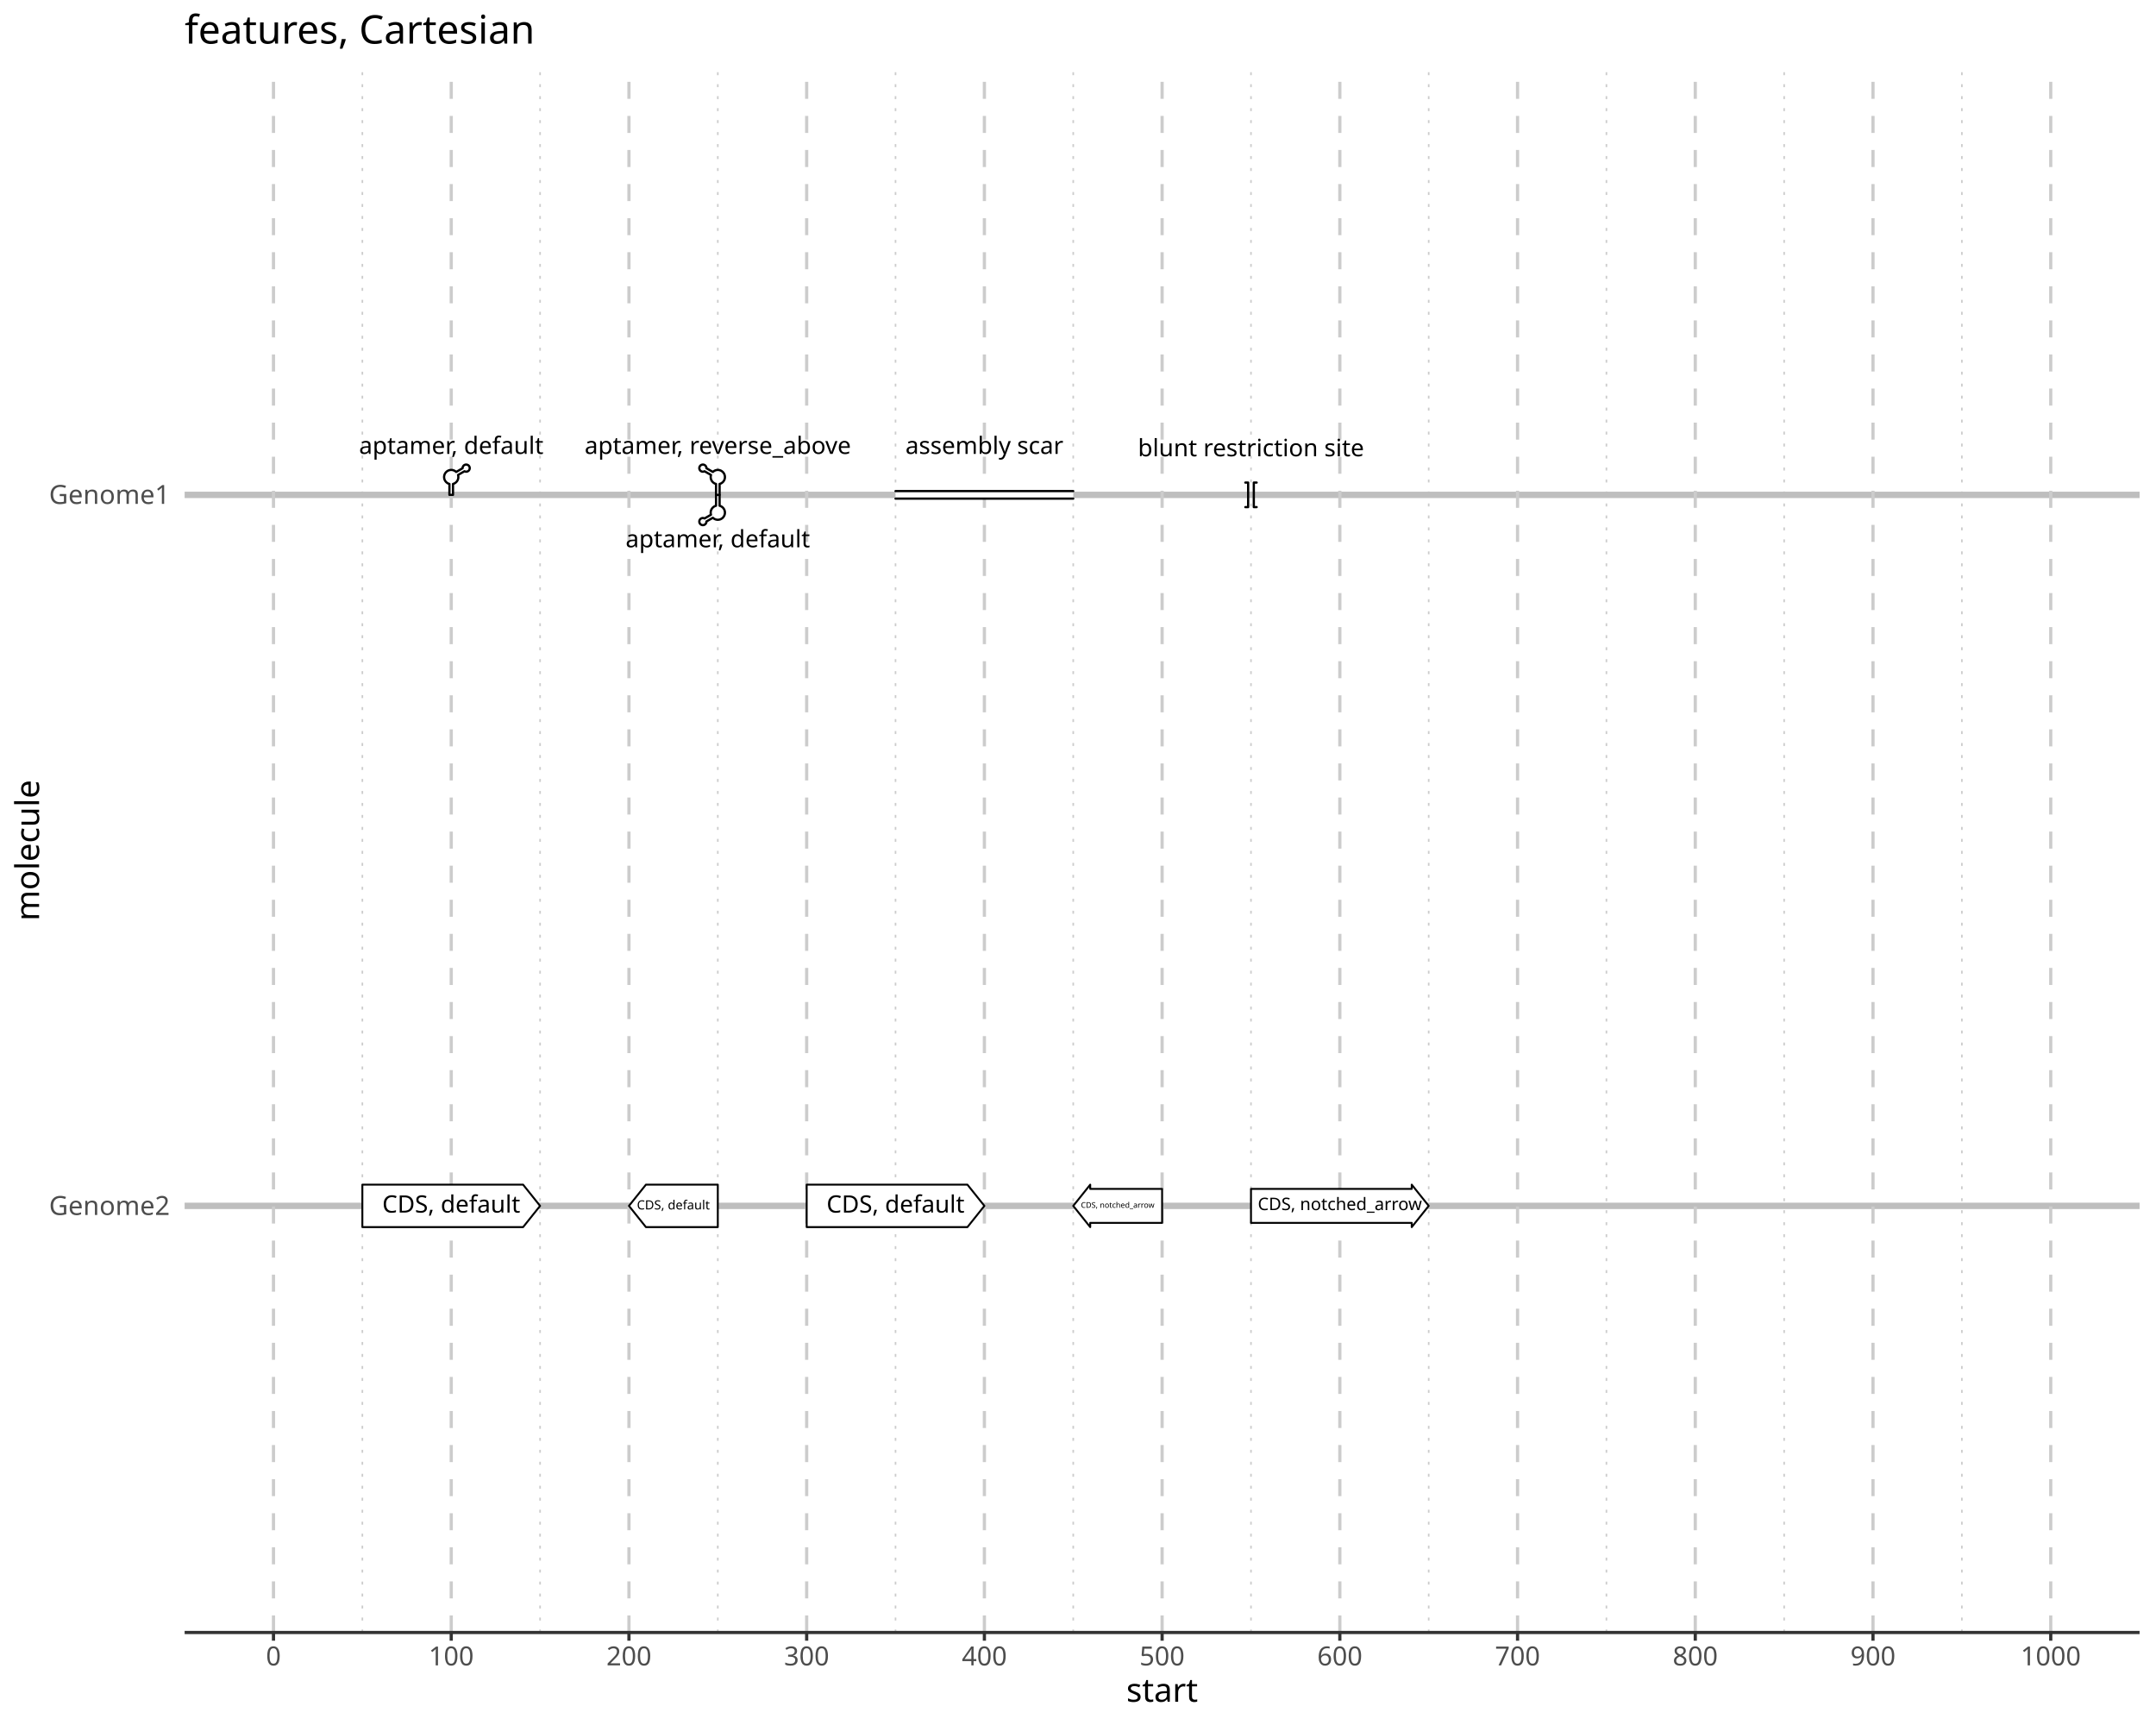
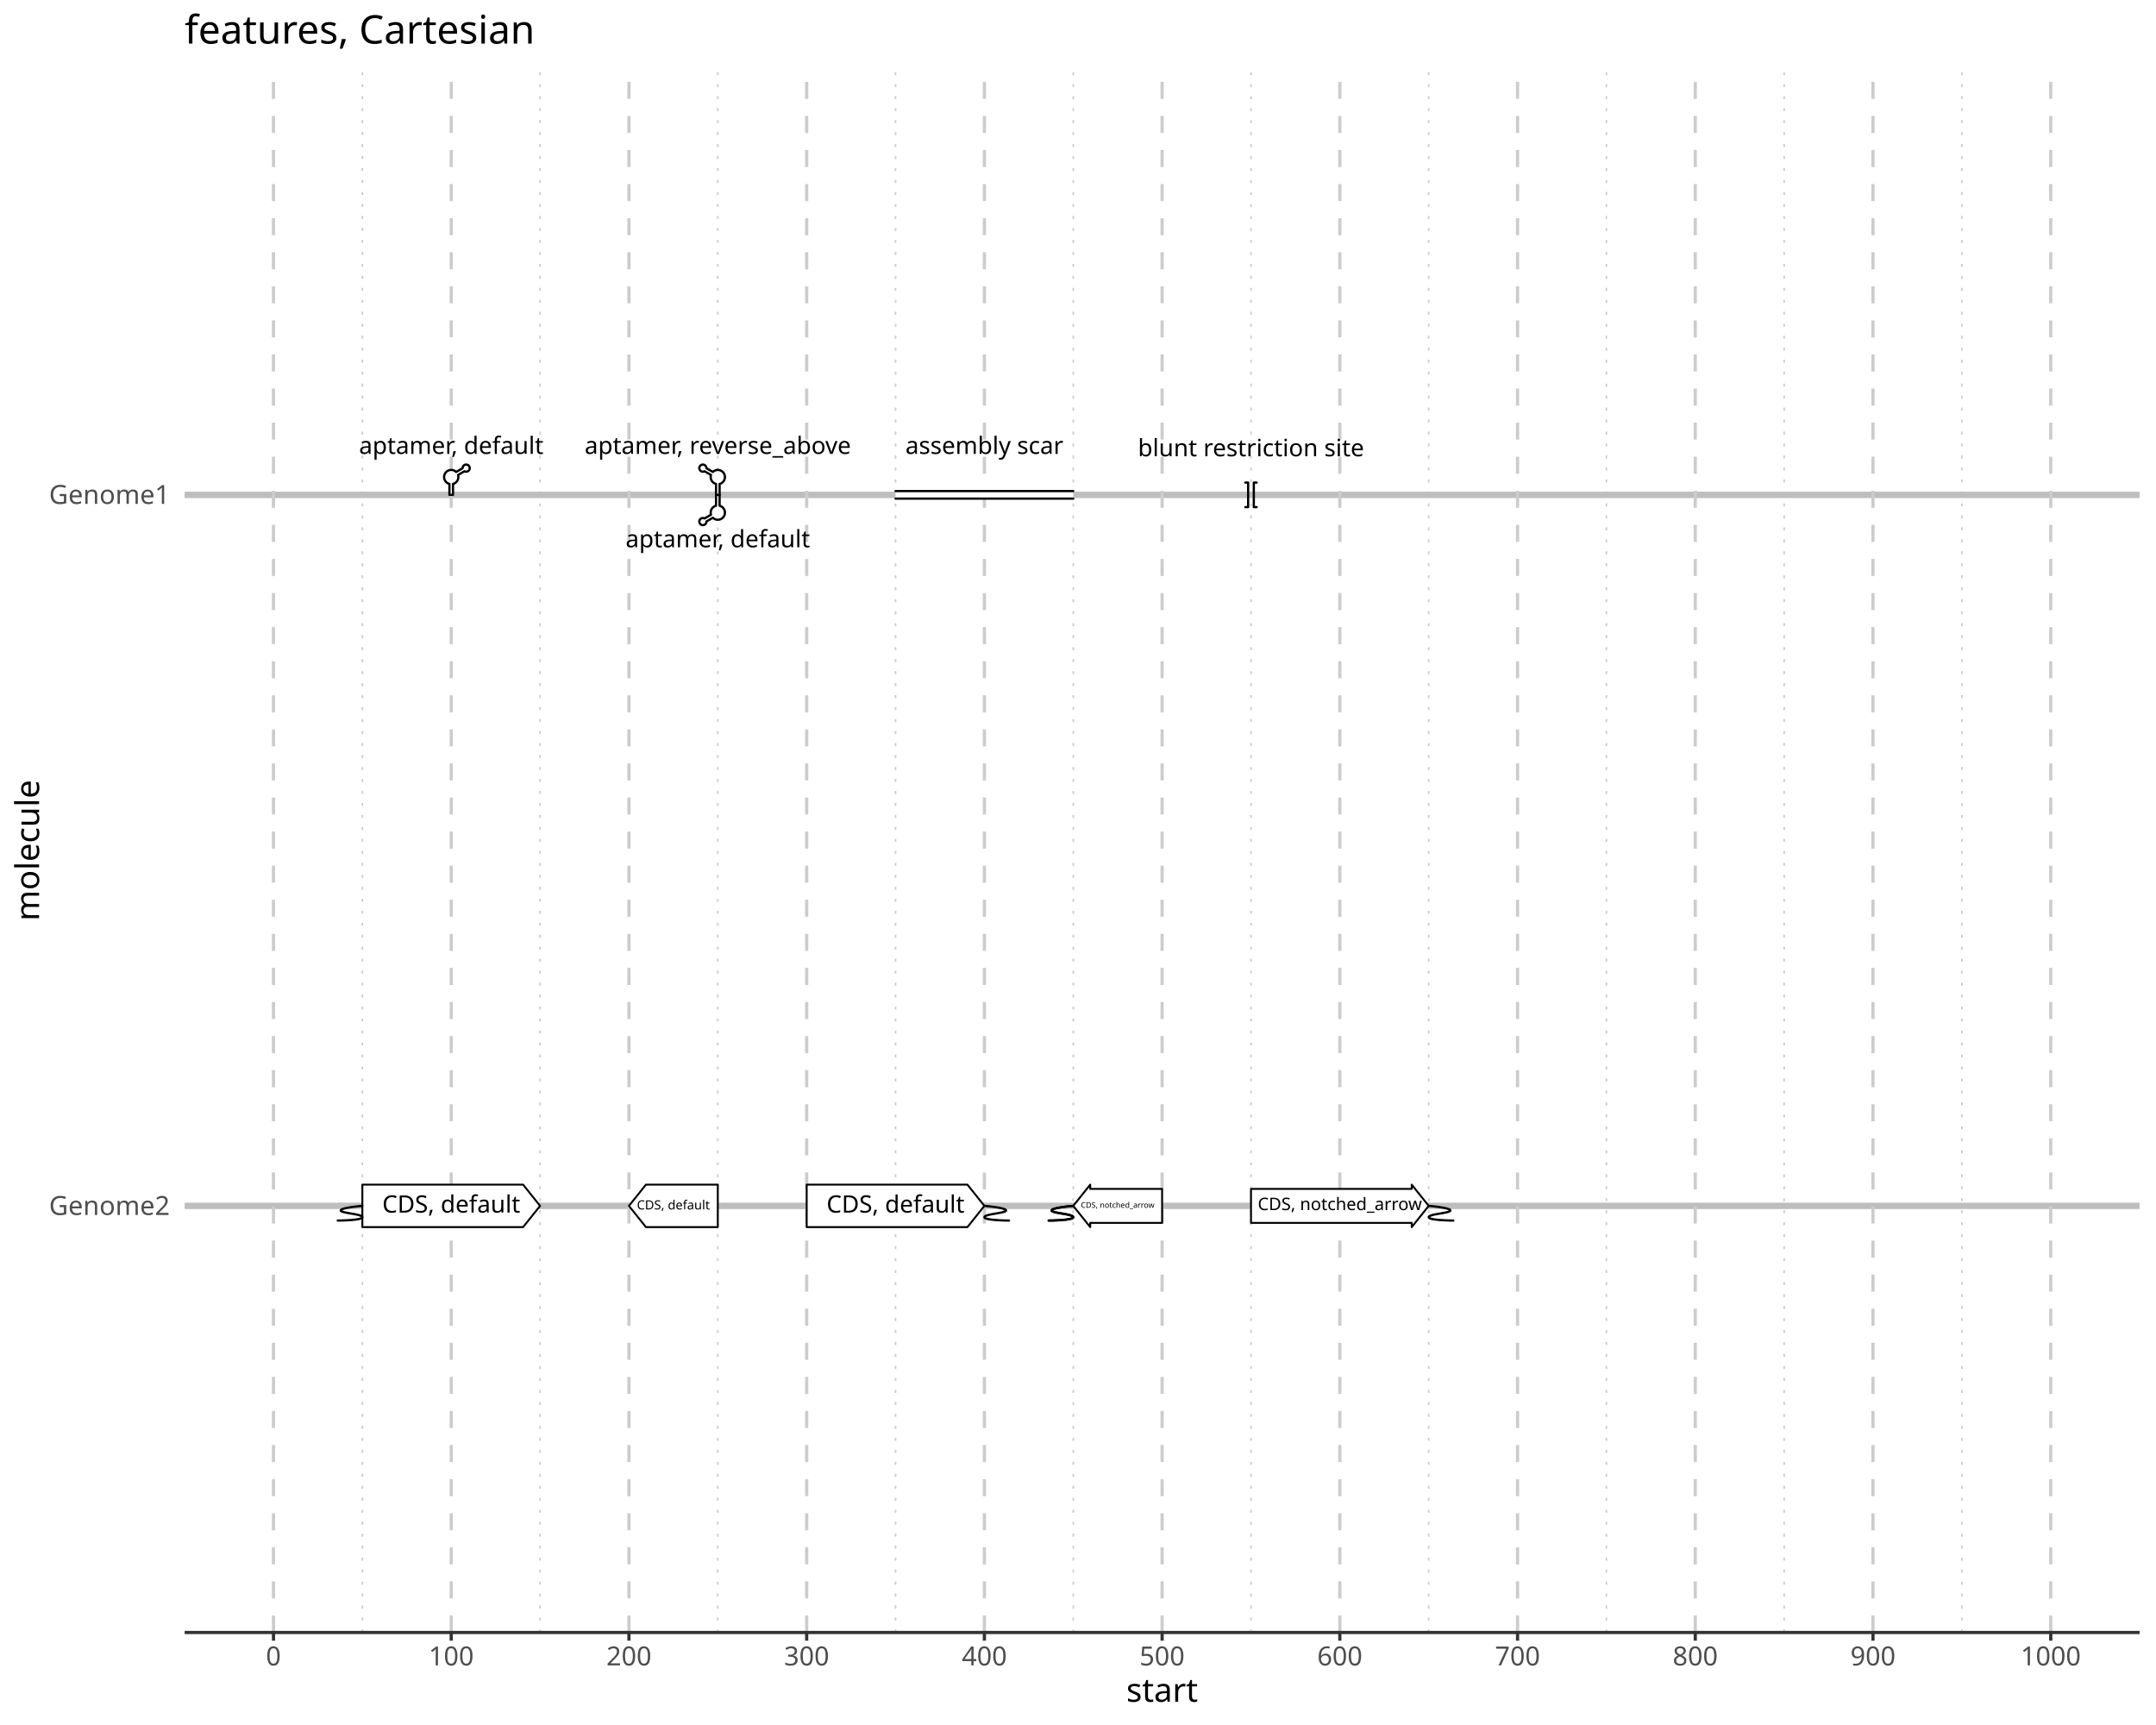
<svg xmlns="http://www.w3.org/2000/svg" class="svglite" data-engine-version="2.0" width="720.00pt" height="576.00pt" viewBox="0 0 720.00 576.00">
  <defs>
    <style type="text/css">
    .svglite line, .svglite polyline, .svglite polygon, .svglite path, .svglite rect, .svglite circle {
      fill: none;
      stroke: #000000;
      stroke-linecap: round;
      stroke-linejoin: round;
      stroke-miterlimit: 10.00;
    }
  </style>
  </defs>
  <rect width="100%" height="100%" style="stroke: none; fill: #FFFFFF;" />
  <defs>
    <clipPath id="cpMC4wMHw3MjAuMDB8MC4wMHw1NzYuMDA=">
      <rect x="0.00" y="0.00" width="720.00" height="576.00" />
    </clipPath>
  </defs>
  <g clip-path="url(#cpMC4wMHw3MjAuMDB8MC4wMHw1NzYuMDA=)">
    <rect x="0.00" y="0.00" width="720.00" height="576.00" style="stroke-width: 1.07; stroke: #FFFFFF; fill: #FFFFFF;" />
  </g>
  <defs>
    <clipPath id="cpNjEuNjZ8NzE0LjUyfDIyLjc4fDU0NS4xMQ==">
      <rect x="61.66" y="22.78" width="652.86" height="522.33" />
    </clipPath>
  </defs>
  <g clip-path="url(#cpNjEuNjZ8NzE0LjUyfDIyLjc4fDU0NS4xMQ==)">
    <polyline points="121.01,545.11 121.01,22.78 " style="stroke-width: 0.53; stroke: #CCCCCC; stroke-dasharray: 1.00,3.00; stroke-linecap: butt;" />
    <polyline points="180.36,545.11 180.36,22.78 " style="stroke-width: 0.53; stroke: #CCCCCC; stroke-dasharray: 1.00,3.00; stroke-linecap: butt;" />
    <polyline points="239.71,545.11 239.71,22.78 " style="stroke-width: 0.53; stroke: #CCCCCC; stroke-dasharray: 1.00,3.00; stroke-linecap: butt;" />
    <polyline points="299.06,545.11 299.06,22.78 " style="stroke-width: 0.53; stroke: #CCCCCC; stroke-dasharray: 1.00,3.00; stroke-linecap: butt;" />
    <polyline points="358.41,545.11 358.41,22.78 " style="stroke-width: 0.53; stroke: #CCCCCC; stroke-dasharray: 1.00,3.00; stroke-linecap: butt;" />
    <polyline points="417.77,545.11 417.77,22.78 " style="stroke-width: 0.53; stroke: #CCCCCC; stroke-dasharray: 1.00,3.00; stroke-linecap: butt;" />
    <polyline points="477.12,545.11 477.12,22.78 " style="stroke-width: 0.53; stroke: #CCCCCC; stroke-dasharray: 1.00,3.00; stroke-linecap: butt;" />
    <polyline points="536.47,545.11 536.47,22.78 " style="stroke-width: 0.53; stroke: #CCCCCC; stroke-dasharray: 1.00,3.00; stroke-linecap: butt;" />
    <polyline points="595.82,545.11 595.82,22.78 " style="stroke-width: 0.53; stroke: #CCCCCC; stroke-dasharray: 1.00,3.00; stroke-linecap: butt;" />
    <polyline points="655.17,545.11 655.17,22.78 " style="stroke-width: 0.53; stroke: #CCCCCC; stroke-dasharray: 1.00,3.00; stroke-linecap: butt;" />
    <polyline points="61.66,402.66 714.52,402.66 " style="stroke-width: 2.13; stroke: #BEBEBE; stroke-linecap: butt;" />
    <polyline points="61.66,165.24 714.52,165.24 " style="stroke-width: 2.13; stroke: #BEBEBE; stroke-linecap: butt;" />
    <polyline points="91.33,545.11 91.33,22.78 " style="stroke-width: 1.07; stroke: #CCCCCC; stroke-dasharray: 5.69,5.69; stroke-linecap: butt;" />
    <polyline points="150.69,545.11 150.69,22.78 " style="stroke-width: 1.07; stroke: #CCCCCC; stroke-dasharray: 5.69,5.69; stroke-linecap: butt;" />
    <polyline points="210.04,545.11 210.04,22.78 " style="stroke-width: 1.07; stroke: #CCCCCC; stroke-dasharray: 5.69,5.69; stroke-linecap: butt;" />
    <polyline points="269.39,545.11 269.39,22.78 " style="stroke-width: 1.07; stroke: #CCCCCC; stroke-dasharray: 5.69,5.69; stroke-linecap: butt;" />
    <polyline points="328.74,545.11 328.74,22.78 " style="stroke-width: 1.07; stroke: #CCCCCC; stroke-dasharray: 5.69,5.69; stroke-linecap: butt;" />
    <polyline points="388.09,545.11 388.09,22.78 " style="stroke-width: 1.07; stroke: #CCCCCC; stroke-dasharray: 5.69,5.69; stroke-linecap: butt;" />
    <polyline points="447.44,545.11 447.44,22.78 " style="stroke-width: 1.07; stroke: #CCCCCC; stroke-dasharray: 5.69,5.69; stroke-linecap: butt;" />
    <polyline points="506.79,545.11 506.79,22.78 " style="stroke-width: 1.07; stroke: #CCCCCC; stroke-dasharray: 5.69,5.69; stroke-linecap: butt;" />
    <polyline points="566.14,545.11 566.14,22.78 " style="stroke-width: 1.07; stroke: #CCCCCC; stroke-dasharray: 5.69,5.69; stroke-linecap: butt;" />
    <polyline points="625.49,545.11 625.49,22.78 " style="stroke-width: 1.07; stroke: #CCCCCC; stroke-dasharray: 5.69,5.69; stroke-linecap: butt;" />
    <polyline points="684.85,545.11 684.85,22.78 " style="stroke-width: 1.07; stroke: #CCCCCC; stroke-dasharray: 5.69,5.69; stroke-linecap: butt;" />
    <polygon points="151.28,165.24 151.28,161.59 151.28,161.59 151.39,161.56 151.49,161.53 151.59,161.49 151.69,161.45 151.78,161.40 151.88,161.35 151.97,161.29 152.06,161.23 152.14,161.17 152.22,161.10 152.30,161.03 152.38,160.96 152.45,160.88 152.52,160.80 152.59,160.72 152.65,160.63 152.71,160.54 152.76,160.45 152.81,160.36 152.86,160.26 152.90,160.16 152.94,160.06 152.97,159.95 153.00,159.85 153.02,159.74 153.04,159.63 153.05,159.52 153.06,159.41 153.06,159.30 153.06,159.30 153.06,159.27 153.06,159.25 153.06,159.22 153.06,159.20 153.06,159.17 153.06,159.15 153.06,159.12 153.05,159.10 153.05,159.07 153.05,159.05 153.05,159.02 153.04,159.00 153.04,158.98 153.04,158.95 153.03,158.93 153.03,158.90 153.03,158.88 153.02,158.86 153.02,158.83 153.01,158.81 153.01,158.79 153.00,158.76 153.00,158.74 152.99,158.72 152.99,158.69 152.98,158.67 152.97,158.65 152.97,158.62 152.96,158.60 155.11,157.36 155.11,157.36 155.13,157.36 155.15,157.37 155.17,157.38 155.19,157.39 155.20,157.40 155.22,157.41 155.24,157.41 155.26,157.42 155.28,157.43 155.30,157.44 155.31,157.44 155.33,157.45 155.35,157.45 155.37,157.46 155.39,157.46 155.41,157.47 155.43,157.47 155.45,157.48 155.47,157.48 155.49,157.49 155.51,157.49 155.53,157.49 155.55,157.49 155.57,157.50 155.59,157.50 155.61,157.50 155.63,157.50 155.65,157.50 155.67,157.50 155.67,157.50 155.74,157.50 155.81,157.49 155.87,157.48 155.94,157.47 156.00,157.46 156.06,157.44 156.12,157.41 156.18,157.39 156.24,157.36 156.29,157.33 156.35,157.29 156.40,157.26 156.45,157.22 156.49,157.18 156.54,157.13 156.58,157.08 156.62,157.04 156.66,156.98 156.69,156.93 156.72,156.88 156.75,156.82 156.78,156.76 156.80,156.70 156.82,156.64 156.83,156.58 156.85,156.51 156.86,156.45 156.86,156.38 156.86,156.31 156.86,156.31 156.86,156.25 156.86,156.18 156.85,156.11 156.83,156.05 156.82,155.99 156.80,155.93 156.78,155.87 156.75,155.81 156.72,155.75 156.69,155.70 156.66,155.64 156.62,155.59 156.58,155.54 156.54,155.50 156.49,155.45 156.45,155.41 156.40,155.37 156.35,155.33 156.29,155.30 156.24,155.27 156.18,155.24 156.12,155.21 156.06,155.19 156.00,155.17 155.94,155.15 155.87,155.14 155.81,155.13 155.74,155.13 155.67,155.12 155.67,155.12 155.61,155.13 155.54,155.13 155.48,155.14 155.41,155.15 155.35,155.17 155.29,155.19 155.23,155.21 155.17,155.24 155.11,155.27 155.06,155.30 155.00,155.33 154.95,155.37 154.90,155.41 154.86,155.45 154.81,155.50 154.77,155.54 154.73,155.59 154.69,155.64 154.66,155.70 154.63,155.75 154.60,155.81 154.57,155.87 154.55,155.93 154.53,155.99 154.52,156.05 154.50,156.11 154.49,156.18 154.49,156.25 154.49,156.31 154.49,156.31 154.49,156.31 154.49,156.32 154.49,156.32 154.49,156.32 154.49,156.32 154.49,156.32 154.49,156.32 154.49,156.32 154.49,156.32 154.49,156.32 154.49,156.33 154.49,156.33 154.49,156.33 154.49,156.33 154.49,156.33 154.49,156.33 154.49,156.33 154.49,156.33 154.49,156.33 154.49,156.33 154.49,156.34 154.49,156.34 154.49,156.34 154.49,156.34 154.49,156.34 154.49,156.34 154.49,156.34 154.49,156.34 154.49,156.34 152.34,157.59 152.34,157.59 152.29,157.55 152.25,157.50 152.20,157.46 152.15,157.43 152.10,157.39 152.05,157.35 152.00,157.32 151.95,157.28 151.90,157.25 151.84,157.22 151.79,157.19 151.73,157.16 151.68,157.14 151.62,157.11 151.56,157.09 151.50,157.06 151.44,157.04 151.38,157.02 151.32,157.01 151.26,156.99 151.20,156.97 151.14,156.96 151.08,156.95 151.01,156.94 150.95,156.93 150.88,156.93 150.82,156.92 150.75,156.92 150.69,156.92 150.69,156.92 150.55,156.92 150.42,156.93 150.29,156.95 150.16,156.98 150.03,157.01 149.91,157.05 149.79,157.09 149.67,157.14 149.56,157.20 149.45,157.26 149.34,157.33 149.24,157.41 149.14,157.49 149.05,157.57 148.96,157.66 148.88,157.75 148.80,157.85 148.72,157.95 148.66,158.06 148.59,158.17 148.53,158.28 148.48,158.40 148.44,158.52 148.40,158.64 148.37,158.77 148.34,158.90 148.32,159.03 148.31,159.16 148.31,159.30 148.31,159.30 148.31,159.41 148.32,159.52 148.33,159.63 148.35,159.74 148.37,159.85 148.40,159.96 148.43,160.06 148.47,160.16 148.51,160.26 148.56,160.36 148.61,160.45 148.66,160.54 148.72,160.63 148.78,160.72 148.85,160.80 148.92,160.88 148.99,160.96 149.07,161.03 149.15,161.10 149.23,161.17 149.31,161.23 149.40,161.29 149.49,161.35 149.59,161.40 149.68,161.45 149.78,161.49 149.88,161.53 149.99,161.56 150.09,161.59 150.09,165.24 " style="stroke-width: 0.75; fill: #FFFFFF;" />
    <polygon points="239.12,165.24 239.12,168.88 239.12,168.88 239.01,168.91 238.91,168.94 238.81,168.98 238.71,169.03 238.61,169.07 238.52,169.12 238.43,169.18 238.34,169.24 238.26,169.30 238.17,169.37 238.09,169.44 238.02,169.51 237.95,169.59 237.88,169.67 237.81,169.76 237.75,169.84 237.69,169.93 237.64,170.02 237.59,170.12 237.54,170.21 237.50,170.31 237.46,170.42 237.43,170.52 237.40,170.62 237.38,170.73 237.36,170.84 237.35,170.95 237.34,171.06 237.34,171.18 237.34,171.18 237.34,171.20 237.34,171.23 237.34,171.25 237.34,171.28 237.34,171.30 237.34,171.33 237.34,171.35 237.34,171.38 237.35,171.40 237.35,171.43 237.35,171.45 237.35,171.47 237.36,171.50 237.36,171.52 237.36,171.55 237.37,171.57 237.37,171.59 237.38,171.62 237.38,171.64 237.39,171.67 237.39,171.69 237.40,171.71 237.40,171.74 237.41,171.76 237.41,171.78 237.42,171.80 237.43,171.83 237.43,171.85 237.44,171.87 235.28,173.12 235.28,173.12 235.27,173.11 235.25,173.10 235.23,173.09 235.21,173.08 235.19,173.07 235.18,173.07 235.16,173.06 235.14,173.05 235.12,173.04 235.10,173.04 235.08,173.03 235.07,173.03 235.05,173.02 235.03,173.01 235.01,173.01 234.99,173.00 234.97,173.00 234.95,173.00 234.93,172.99 234.91,172.99 234.89,172.98 234.87,172.98 234.85,172.98 234.83,172.98 234.81,172.98 234.79,172.97 234.77,172.97 234.74,172.97 234.72,172.97 234.72,172.97 234.66,172.97 234.59,172.98 234.52,172.99 234.46,173.00 234.40,173.02 234.34,173.04 234.28,173.06 234.22,173.09 234.16,173.11 234.11,173.15 234.05,173.18 234.00,173.22 233.95,173.26 233.91,173.30 233.86,173.34 233.82,173.39 233.78,173.44 233.74,173.49 233.71,173.54 233.68,173.60 233.65,173.65 233.62,173.71 233.60,173.77 233.58,173.83 233.56,173.90 233.55,173.96 233.54,174.03 233.54,174.09 233.54,174.16 233.54,174.16 233.54,174.23 233.54,174.29 233.55,174.36 233.56,174.42 233.58,174.49 233.60,174.55 233.62,174.61 233.65,174.67 233.68,174.72 233.71,174.78 233.74,174.83 233.78,174.88 233.82,174.93 233.86,174.98 233.91,175.02 233.95,175.06 234.00,175.10 234.05,175.14 234.11,175.18 234.16,175.21 234.22,175.24 234.28,175.26 234.34,175.28 234.40,175.30 234.46,175.32 234.52,175.33 234.59,175.34 234.66,175.35 234.72,175.35 234.72,175.35 234.79,175.35 234.86,175.34 234.92,175.33 234.99,175.32 235.05,175.30 235.11,175.28 235.17,175.26 235.23,175.24 235.29,175.21 235.34,175.18 235.39,175.14 235.45,175.10 235.50,175.06 235.54,175.02 235.59,174.98 235.63,174.93 235.67,174.88 235.70,174.83 235.74,174.78 235.77,174.72 235.80,174.67 235.83,174.61 235.85,174.55 235.87,174.49 235.88,174.42 235.90,174.36 235.90,174.29 235.91,174.23 235.91,174.16 235.91,174.16 235.91,174.16 235.91,174.16 235.91,174.16 235.91,174.16 235.91,174.16 235.91,174.15 235.91,174.15 235.91,174.15 235.91,174.15 235.91,174.15 235.91,174.15 235.91,174.15 235.91,174.15 235.91,174.15 235.91,174.14 235.91,174.14 235.91,174.14 235.91,174.14 235.91,174.14 235.91,174.14 235.91,174.14 235.91,174.14 235.91,174.14 235.91,174.13 235.91,174.13 235.91,174.13 235.91,174.13 235.91,174.13 235.91,174.13 238.06,172.89 238.06,172.89 238.11,172.93 238.15,172.97 238.20,173.01 238.25,173.05 238.30,173.09 238.35,173.12 238.40,173.16 238.45,173.19 238.50,173.22 238.56,173.25 238.61,173.28 238.67,173.31 238.72,173.34 238.78,173.36 238.84,173.39 238.89,173.41 238.95,173.43 239.01,173.45 239.07,173.47 239.14,173.48 239.20,173.50 239.26,173.51 239.32,173.52 239.39,173.53 239.45,173.54 239.52,173.55 239.58,173.55 239.65,173.55 239.71,173.56 239.71,173.56 239.85,173.55 239.98,173.54 240.11,173.52 240.24,173.50 240.37,173.46 240.49,173.43 240.61,173.38 240.72,173.33 240.84,173.27 240.95,173.21 241.05,173.14 241.16,173.07 241.25,172.99 241.35,172.90 241.44,172.81 241.52,172.72 241.60,172.62 241.67,172.52 241.74,172.41 241.81,172.30 241.86,172.19 241.91,172.07 241.96,171.95 242.00,171.83 242.03,171.71 242.06,171.58 242.07,171.45 242.09,171.31 242.09,171.18 242.09,171.18 242.09,171.06 242.08,170.95 242.07,170.84 242.05,170.73 242.02,170.62 242.00,170.52 241.96,170.41 241.93,170.31 241.89,170.21 241.84,170.12 241.79,170.02 241.73,169.93 241.68,169.84 241.61,169.76 241.55,169.67 241.48,169.59 241.41,169.51 241.33,169.44 241.25,169.37 241.17,169.30 241.08,169.24 241.00,169.18 240.90,169.12 240.81,169.07 240.71,169.03 240.62,168.98 240.51,168.94 240.41,168.91 240.31,168.88 240.31,165.24 " style="stroke-width: 0.75; fill: #FFFFFF;" />
    <text x="150.69" y="151.57" text-anchor="middle" style="font-size: 8.00px; font-family: sans;" textLength="57.82px" lengthAdjust="spacingAndGlyphs">aptamer, default</text>
    <text x="239.71" y="182.75" text-anchor="middle" style="font-size: 8.00px; font-family: sans;" textLength="57.82px" lengthAdjust="spacingAndGlyphs">aptamer, default</text>
    <polygon points="239.12,165.24 239.12,161.59 239.12,161.59 239.01,161.56 238.91,161.53 238.81,161.49 238.71,161.45 238.61,161.40 238.52,161.35 238.43,161.29 238.34,161.23 238.26,161.17 238.17,161.10 238.09,161.03 238.02,160.96 237.95,160.88 237.88,160.80 237.81,160.72 237.75,160.63 237.69,160.54 237.64,160.45 237.59,160.36 237.54,160.26 237.50,160.16 237.46,160.06 237.43,159.95 237.40,159.85 237.38,159.74 237.36,159.63 237.35,159.52 237.34,159.41 237.34,159.30 237.34,159.30 237.34,159.27 237.34,159.25 237.34,159.22 237.34,159.20 237.34,159.17 237.34,159.15 237.34,159.12 237.34,159.10 237.35,159.07 237.35,159.05 237.35,159.02 237.35,159.00 237.36,158.98 237.36,158.95 237.36,158.93 237.37,158.90 237.37,158.88 237.38,158.86 237.38,158.83 237.39,158.81 237.39,158.79 237.40,158.76 237.40,158.74 237.41,158.72 237.41,158.69 237.42,158.67 237.43,158.65 237.43,158.62 237.44,158.60 235.28,157.36 235.28,157.36 235.27,157.36 235.25,157.37 235.23,157.38 235.21,157.39 235.19,157.40 235.18,157.41 235.16,157.41 235.14,157.42 235.12,157.43 235.10,157.44 235.08,157.44 235.07,157.45 235.05,157.45 235.03,157.46 235.01,157.46 234.99,157.47 234.97,157.47 234.95,157.48 234.93,157.48 234.91,157.49 234.89,157.49 234.87,157.49 234.85,157.49 234.83,157.50 234.81,157.50 234.79,157.50 234.77,157.50 234.74,157.50 234.72,157.50 234.72,157.50 234.66,157.50 234.59,157.49 234.52,157.48 234.46,157.47 234.40,157.46 234.34,157.44 234.28,157.41 234.22,157.39 234.16,157.36 234.11,157.33 234.05,157.29 234.00,157.26 233.95,157.22 233.91,157.18 233.86,157.13 233.82,157.08 233.78,157.04 233.74,156.98 233.71,156.93 233.68,156.88 233.65,156.82 233.62,156.76 233.60,156.70 233.58,156.64 233.56,156.58 233.55,156.51 233.54,156.45 233.54,156.38 233.54,156.31 233.54,156.31 233.54,156.25 233.54,156.18 233.55,156.11 233.56,156.05 233.58,155.99 233.60,155.93 233.62,155.87 233.65,155.81 233.68,155.75 233.71,155.70 233.74,155.64 233.78,155.59 233.82,155.54 233.86,155.50 233.91,155.45 233.95,155.41 234.00,155.37 234.05,155.33 234.11,155.30 234.16,155.27 234.22,155.24 234.28,155.21 234.34,155.19 234.40,155.17 234.46,155.15 234.52,155.14 234.59,155.13 234.66,155.13 234.72,155.12 234.72,155.12 234.79,155.13 234.86,155.13 234.92,155.14 234.99,155.15 235.05,155.17 235.11,155.19 235.17,155.21 235.23,155.24 235.29,155.27 235.34,155.30 235.39,155.33 235.45,155.37 235.50,155.41 235.54,155.45 235.59,155.50 235.63,155.54 235.67,155.59 235.70,155.64 235.74,155.70 235.77,155.75 235.80,155.81 235.83,155.87 235.85,155.93 235.87,155.99 235.88,156.05 235.90,156.11 235.90,156.18 235.91,156.25 235.91,156.31 235.91,156.31 235.91,156.31 235.91,156.32 235.91,156.32 235.91,156.32 235.91,156.32 235.91,156.32 235.91,156.32 235.91,156.32 235.91,156.32 235.91,156.32 235.91,156.33 235.91,156.33 235.91,156.33 235.91,156.33 235.91,156.33 235.91,156.33 235.91,156.33 235.91,156.33 235.91,156.33 235.91,156.33 235.91,156.34 235.91,156.34 235.91,156.34 235.91,156.34 235.91,156.34 235.91,156.34 235.91,156.34 235.91,156.34 235.91,156.34 238.06,157.59 238.06,157.59 238.11,157.55 238.15,157.50 238.20,157.46 238.25,157.43 238.30,157.39 238.35,157.35 238.40,157.32 238.45,157.28 238.50,157.25 238.56,157.22 238.61,157.19 238.67,157.16 238.72,157.14 238.78,157.11 238.84,157.09 238.89,157.06 238.95,157.04 239.01,157.02 239.07,157.01 239.14,156.99 239.20,156.97 239.26,156.96 239.32,156.95 239.39,156.94 239.45,156.93 239.52,156.93 239.58,156.92 239.65,156.92 239.71,156.92 239.71,156.92 239.85,156.92 239.98,156.93 240.11,156.95 240.24,156.98 240.37,157.01 240.49,157.05 240.61,157.09 240.72,157.14 240.84,157.20 240.95,157.26 241.05,157.33 241.16,157.41 241.25,157.49 241.35,157.57 241.44,157.66 241.52,157.75 241.60,157.85 241.67,157.95 241.74,158.06 241.81,158.17 241.86,158.28 241.91,158.40 241.96,158.52 242.00,158.64 242.03,158.77 242.06,158.90 242.07,159.03 242.09,159.16 242.09,159.30 242.09,159.30 242.09,159.41 242.08,159.52 242.07,159.63 242.05,159.74 242.02,159.85 242.00,159.96 241.96,160.06 241.93,160.16 241.89,160.26 241.84,160.36 241.79,160.45 241.73,160.54 241.68,160.63 241.61,160.72 241.55,160.80 241.48,160.88 241.41,160.96 241.33,161.03 241.25,161.10 241.17,161.17 241.08,161.23 241.00,161.29 240.90,161.35 240.81,161.40 240.71,161.45 240.62,161.49 240.51,161.53 240.41,161.56 240.31,161.59 240.31,165.24 " style="stroke-width: 0.75; fill: #FFFFFF;" />
    <text x="239.71" y="151.57" text-anchor="middle" style="font-size: 8.00px; font-family: sans;" textLength="86.73px" lengthAdjust="spacingAndGlyphs">aptamer, reverse_above</text>
    <polygon points="299.06,166.50 358.41,166.50 358.41,163.98 299.06,163.98 " style="stroke-width: 0.75; stroke: none; fill: #FFFFFF;" />
    <polyline points="299.06,166.50 358.41,166.50 " style="stroke-width: 0.75;" />
    <polyline points="358.41,163.98 299.06,163.98 " style="stroke-width: 0.75;" />
    <text x="328.74" y="151.57" text-anchor="middle" style="font-size: 8.00px; font-family: sans;" textLength="51.14px" lengthAdjust="spacingAndGlyphs">assembly scar</text>
    <polyline points="415.88,169.33 416.82,169.33 416.82,161.14 415.88,161.14 " style="stroke-width: 0.75;" />
    <polyline points="419.66,169.33 418.71,169.33 418.71,161.14 419.66,161.14 " style="stroke-width: 0.75;" />
    <text x="417.77" y="152.36" text-anchor="middle" style="font-size: 8.00px; font-family: sans;" textLength="68.92px" lengthAdjust="spacingAndGlyphs">blunt restriction site</text>
    <polygon points="121.01,395.57 121.01,409.75 174.69,409.75 174.69,409.75 180.36,402.66 174.69,395.57 174.69,395.57 " style="stroke-width: 0.64; fill: #FFFFFF;" />
    <polygon points="239.71,395.57 239.71,409.75 215.71,409.75 215.71,409.75 210.04,402.66 215.71,395.57 215.71,395.57 " style="stroke-width: 0.64; fill: #FFFFFF;" />
    <polygon points="269.39,395.57 269.39,409.75 323.07,409.75 323.07,409.75 328.74,402.66 323.07,395.57 323.07,395.57 " style="stroke-width: 0.64; fill: #FFFFFF;" />
    <polygon points="388.09,396.99 388.09,408.33 364.08,408.33 364.08,409.75 358.41,402.66 364.08,395.57 364.08,396.99 " style="stroke-width: 0.64; fill: #FFFFFF;" />
    <polygon points="417.77,396.99 417.77,408.33 471.45,408.33 471.45,409.75 477.12,402.66 471.45,395.57 471.45,396.99 " style="stroke-width: 0.64; fill: #FFFFFF;" />
    <text x="150.69" y="404.90" text-anchor="middle" style="font-size: 8.00px; font-family: sans;" textLength="45.36px" lengthAdjust="spacingAndGlyphs">CDS, default</text>
    <text x="224.87" y="403.84" text-anchor="middle" style="font-size: 4.23px; font-family: sans;" textLength="24.01px" lengthAdjust="spacingAndGlyphs">CDS, default</text>
    <text x="299.06" y="404.90" text-anchor="middle" style="font-size: 8.00px; font-family: sans;" textLength="45.36px" lengthAdjust="spacingAndGlyphs">CDS, default</text>
    <text x="373.25" y="403.29" text-anchor="middle" style="font-size: 2.59px; font-family: sans;" textLength="24.01px" lengthAdjust="spacingAndGlyphs">CDS, notched_arrow</text>
    <text x="447.44" y="404.07" text-anchor="middle" style="font-size: 5.78px; font-family: sans;" textLength="53.68px" lengthAdjust="spacingAndGlyphs">CDS, notched_arrow</text>
+     <polyline points="120.98,402.66 120.98,402.66 120.96,402.66 120.88,402.67 120.77,402.68 120.61,402.69 120.42,402.71 120.19,402.73 119.93,402.76 119.64,402.79 119.34,402.82 119.01,402.86 118.67,402.90 118.31,402.94 117.95,402.99 117.58,403.04 117.20,403.10 116.83,403.16 116.47,403.22 116.11,403.28 115.77,403.35 115.44,403.42 115.13,403.49 114.85,403.57 114.59,403.65 114.36,403.73 114.16,403.81 114.00,403.90 113.88,403.99 113.81,404.08 113.78,404.18 113.78,404.18 113.80,404.27 113.87,404.36 113.99,404.45 114.14,404.53 114.34,404.60 114.57,404.68 114.83,404.75 115.11,404.82 115.42,404.89 115.75,404.95 116.10,405.02 116.46,405.08 116.82,405.15 117.20,405.21 117.57,405.27 117.94,405.34 118.31,405.40 118.67,405.47 119.02,405.54 119.35,405.61 119.66,405.69 119.95,405.77 120.21,405.85 120.44,405.93 120.63,406.02 120.79,406.12 120.91,406.21 120.99,406.32 121.01,406.43 121.01,406.43 120.98,406.54 120.90,406.64 120.76,406.74 120.58,406.83 120.36,406.91 120.10,406.98 119.81,407.05 119.48,407.12 119.13,407.17 118.75,407.23 118.36,407.27 117.95,407.32 117.54,407.36 117.11,407.39 116.69,407.42 116.27,407.44 115.85,407.47 115.44,407.49 115.05,407.50 114.68,407.52 114.32,407.53 114.00,407.54 113.70,407.54 113.44,407.55 113.22,407.55 113.04,407.55 112.90,407.55 112.82,407.56 112.79,407.56 " style="stroke-width: 0.75;" />
+     <polyline points="328.77,402.66 328.77,402.66 328.79,402.66 328.86,402.67 328.98,402.68 329.14,402.69 329.33,402.71 329.56,402.73 329.82,402.76 330.10,402.79 330.41,402.82 330.74,402.86 331.08,402.90 331.44,402.94 331.80,402.99 332.17,403.04 332.54,403.10 332.91,403.16 333.28,403.22 333.64,403.28 333.98,403.35 334.31,403.42 334.62,403.49 334.90,403.57 335.16,403.65 335.39,403.73 335.59,403.81 335.75,403.90 335.87,403.99 335.94,404.08 335.97,404.18 335.97,404.18 335.95,404.27 335.88,404.36 335.76,404.45 335.61,404.53 335.41,404.60 335.18,404.68 334.92,404.75 334.64,404.82 334.33,404.89 334.00,404.95 333.65,405.02 333.29,405.08 332.93,405.15 332.55,405.21 332.18,405.27 331.81,405.34 331.44,405.40 331.08,405.47 330.73,405.54 330.40,405.61 330.09,405.69 329.80,405.77 329.54,405.85 329.31,405.93 329.12,406.02 328.96,406.12 328.84,406.21 328.76,406.32 328.74,406.43 328.74,406.43 328.77,406.54 328.85,406.64 328.98,406.74 329.16,406.83 329.39,406.91 329.65,406.98 329.94,407.05 330.27,407.12 330.62,407.17 331.00,407.23 331.39,407.27 331.80,407.32 332.21,407.36 332.64,407.39 333.06,407.42 333.48,407.44 333.90,407.47 334.31,407.49 334.70,407.50 335.07,407.52 335.43,407.53 335.75,407.54 336.05,407.54 336.31,407.55 336.53,407.55 336.71,407.55 336.84,407.55 336.93,407.56 336.96,407.56 " style="stroke-width: 0.75;" />
+     <polyline points="358.39,402.66 358.39,402.66 358.36,402.66 358.29,402.67 358.17,402.68 358.01,402.69 357.82,402.71 357.59,402.73 357.33,402.76 357.05,402.79 356.74,402.82 356.41,402.86 356.07,402.90 355.72,402.94 355.35,402.99 354.98,403.04 354.61,403.10 354.24,403.16 353.87,403.22 353.52,403.28 353.17,403.35 352.85,403.42 352.54,403.49 352.25,403.57 351.99,403.65 351.76,403.73 351.56,403.81 351.40,403.90 351.29,403.99 351.21,404.08 351.18,404.18 351.18,404.18 351.20,404.27 351.28,404.36 351.39,404.45 351.55,404.53 351.74,404.60 351.97,404.68 352.23,404.75 352.52,404.82 352.83,404.89 353.16,404.95 353.50,405.02 353.86,405.08 354.23,405.15 354.60,405.21 354.98,405.27 355.35,405.34 355.72,405.40 356.07,405.47 356.42,405.54 356.75,405.61 357.06,405.69 357.35,405.77 357.61,405.85 357.84,405.93 358.04,406.02 358.20,406.12 358.32,406.21 358.39,406.32 358.41,406.43 358.41,406.43 358.39,406.54 358.30,406.64 358.17,406.74 357.99,406.83 357.77,406.91 357.50,406.98 357.21,407.05 356.88,407.12 356.53,407.17 356.16,407.23 355.76,407.27 355.36,407.32 354.94,407.36 354.52,407.39 354.09,407.42 353.67,407.44 353.25,407.47 352.85,407.49 352.45,407.50 352.08,407.52 351.73,407.53 351.40,407.54 351.11,407.54 350.85,407.55 350.62,407.55 350.44,407.55 350.31,407.55 350.23,407.56 350.20,407.56 " style="stroke-width: 0.75;" />
+     <polyline points="358.39,402.66 358.39,402.66 358.36,402.66 358.29,402.67 358.17,402.68 358.01,402.69 357.82,402.71 357.59,402.73 357.33,402.76 357.05,402.79 356.74,402.82 356.41,402.86 356.07,402.90 355.72,402.94 355.35,402.99 354.98,403.04 354.61,403.10 354.24,403.16 353.87,403.22 353.52,403.28 353.17,403.35 352.85,403.42 352.54,403.49 352.25,403.57 351.99,403.65 351.76,403.73 351.56,403.81 351.40,403.90 351.29,403.99 351.21,404.08 351.18,404.18 351.18,404.18 351.20,404.27 351.28,404.36 351.39,404.45 351.55,404.53 351.74,404.60 351.97,404.68 352.23,404.75 352.52,404.82 352.83,404.89 353.16,404.95 353.50,405.02 353.86,405.08 354.23,405.15 354.60,405.21 354.98,405.27 355.35,405.34 355.72,405.40 356.07,405.47 356.42,405.54 356.75,405.61 357.06,405.69 357.35,405.77 357.61,405.85 357.84,405.93 358.04,406.02 358.20,406.12 358.32,406.21 358.39,406.32 358.41,406.43 358.41,406.43 358.39,406.54 358.30,406.64 358.17,406.74 357.99,406.83 357.77,406.91 357.50,406.98 357.21,407.05 356.88,407.12 356.53,407.17 356.16,407.23 355.76,407.27 355.36,407.32 354.94,407.36 354.52,407.39 354.09,407.42 353.67,407.44 353.25,407.47 352.85,407.49 352.45,407.50 352.08,407.52 351.73,407.53 351.40,407.54 351.11,407.54 350.85,407.55 350.62,407.55 350.44,407.55 350.31,407.55 350.23,407.56 350.20,407.56 " style="stroke-width: 0.75;" />
+     <polyline points="477.14,402.66 477.14,402.66 477.17,402.66 477.24,402.67 477.36,402.68 477.52,402.69 477.71,402.71 477.94,402.73 478.20,402.76 478.48,402.79 478.79,402.82 479.12,402.86 479.46,402.90 479.82,402.94 480.18,402.99 480.55,403.04 480.92,403.10 481.29,403.16 481.66,403.22 482.01,403.28 482.36,403.35 482.69,403.42 482.99,403.49 483.28,403.57 483.54,403.65 483.77,403.73 483.97,403.81 484.13,403.90 484.25,403.99 484.32,404.08 484.35,404.18 484.35,404.18 484.33,404.27 484.26,404.36 484.14,404.45 483.98,404.53 483.79,404.60 483.56,404.68 483.30,404.75 483.01,404.82 482.70,404.89 482.37,404.95 482.03,405.02 481.67,405.08 481.30,405.15 480.93,405.21 480.56,405.27 480.18,405.34 479.82,405.40 479.46,405.47 479.11,405.54 478.78,405.61 478.47,405.69 478.18,405.77 477.92,405.85 477.69,405.93 477.49,406.02 477.33,406.12 477.22,406.21 477.14,406.32 477.12,406.43 477.12,406.43 477.15,406.54 477.23,406.64 477.36,406.74 477.54,406.83 477.77,406.91 478.03,406.98 478.32,407.05 478.65,407.12 479.00,407.17 479.37,407.23 479.77,407.27 480.17,407.32 480.59,407.36 481.01,407.39 481.44,407.42 481.86,407.44 482.28,407.47 482.68,407.49 483.08,407.50 483.45,407.52 483.80,407.53 484.13,407.54 484.42,407.54 484.69,407.55 484.91,407.55 485.09,407.55 485.22,407.55 485.31,407.56 485.33,407.56 " style="stroke-width: 0.75;" />
  </g>
  <g clip-path="url(#cpMC4wMHw3MjAuMDB8MC4wMHw1NzYuMDA=)">
    <text x="56.73" y="405.69" text-anchor="end" style="font-size: 8.80px; fill: #4D4D4D; font-family: sans;" textLength="38.65px" lengthAdjust="spacingAndGlyphs">Genome2</text>
    <text x="56.73" y="168.26" text-anchor="end" style="font-size: 8.80px; fill: #4D4D4D; font-family: sans;" textLength="38.65px" lengthAdjust="spacingAndGlyphs">Genome1</text>
    <polyline points="61.66,545.11 714.52,545.11 " style="stroke-width: 1.07; stroke: #333333; stroke-linecap: butt;" />
    <polyline points="91.33,547.85 91.33,545.11 " style="stroke-width: 1.07; stroke: #333333; stroke-linecap: butt;" />
    <polyline points="150.69,547.85 150.69,545.11 " style="stroke-width: 1.07; stroke: #333333; stroke-linecap: butt;" />
    <polyline points="210.04,547.85 210.04,545.11 " style="stroke-width: 1.07; stroke: #333333; stroke-linecap: butt;" />
    <polyline points="269.39,547.85 269.39,545.11 " style="stroke-width: 1.07; stroke: #333333; stroke-linecap: butt;" />
    <polyline points="328.74,547.85 328.74,545.11 " style="stroke-width: 1.07; stroke: #333333; stroke-linecap: butt;" />
    <polyline points="388.09,547.85 388.09,545.11 " style="stroke-width: 1.07; stroke: #333333; stroke-linecap: butt;" />
    <polyline points="447.44,547.85 447.44,545.11 " style="stroke-width: 1.07; stroke: #333333; stroke-linecap: butt;" />
    <polyline points="506.79,547.85 506.79,545.11 " style="stroke-width: 1.07; stroke: #333333; stroke-linecap: butt;" />
    <polyline points="566.14,547.85 566.14,545.11 " style="stroke-width: 1.07; stroke: #333333; stroke-linecap: butt;" />
    <polyline points="625.49,547.85 625.49,545.11 " style="stroke-width: 1.07; stroke: #333333; stroke-linecap: butt;" />
    <polyline points="684.85,547.85 684.85,545.11 " style="stroke-width: 1.07; stroke: #333333; stroke-linecap: butt;" />
    <text x="91.33" y="556.10" text-anchor="middle" style="font-size: 8.80px; fill: #4D4D4D; font-family: sans;" textLength="4.89px" lengthAdjust="spacingAndGlyphs">0</text>
    <text x="150.69" y="556.10" text-anchor="middle" style="font-size: 8.80px; fill: #4D4D4D; font-family: sans;" textLength="14.68px" lengthAdjust="spacingAndGlyphs">100</text>
    <text x="210.04" y="556.10" text-anchor="middle" style="font-size: 8.80px; fill: #4D4D4D; font-family: sans;" textLength="14.68px" lengthAdjust="spacingAndGlyphs">200</text>
    <text x="269.39" y="556.10" text-anchor="middle" style="font-size: 8.80px; fill: #4D4D4D; font-family: sans;" textLength="14.68px" lengthAdjust="spacingAndGlyphs">300</text>
    <text x="328.74" y="556.10" text-anchor="middle" style="font-size: 8.80px; fill: #4D4D4D; font-family: sans;" textLength="14.68px" lengthAdjust="spacingAndGlyphs">400</text>
    <text x="388.09" y="556.10" text-anchor="middle" style="font-size: 8.80px; fill: #4D4D4D; font-family: sans;" textLength="14.68px" lengthAdjust="spacingAndGlyphs">500</text>
    <text x="447.44" y="556.10" text-anchor="middle" style="font-size: 8.80px; fill: #4D4D4D; font-family: sans;" textLength="14.68px" lengthAdjust="spacingAndGlyphs">600</text>
    <text x="506.79" y="556.10" text-anchor="middle" style="font-size: 8.80px; fill: #4D4D4D; font-family: sans;" textLength="14.68px" lengthAdjust="spacingAndGlyphs">700</text>
    <text x="566.14" y="556.10" text-anchor="middle" style="font-size: 8.80px; fill: #4D4D4D; font-family: sans;" textLength="14.68px" lengthAdjust="spacingAndGlyphs">800</text>
    <text x="625.49" y="556.10" text-anchor="middle" style="font-size: 8.80px; fill: #4D4D4D; font-family: sans;" textLength="14.68px" lengthAdjust="spacingAndGlyphs">900</text>
    <text x="684.85" y="556.10" text-anchor="middle" style="font-size: 8.80px; fill: #4D4D4D; font-family: sans;" textLength="19.58px" lengthAdjust="spacingAndGlyphs">1000</text>
    <text x="388.09" y="568.24" text-anchor="middle" style="font-size: 11.00px; font-family: sans;" textLength="21.40px" lengthAdjust="spacingAndGlyphs">start</text>
    <text transform="translate(13.05,283.95) rotate(-90)" text-anchor="middle" style="font-size: 11.00px; font-family: sans;" textLength="44.03px" lengthAdjust="spacingAndGlyphs">molecule</text>
    <text x="61.66" y="14.56" style="font-size: 13.20px; font-family: sans;" textLength="111.54px" lengthAdjust="spacingAndGlyphs">features, Cartesian</text>
  </g>
</svg>
